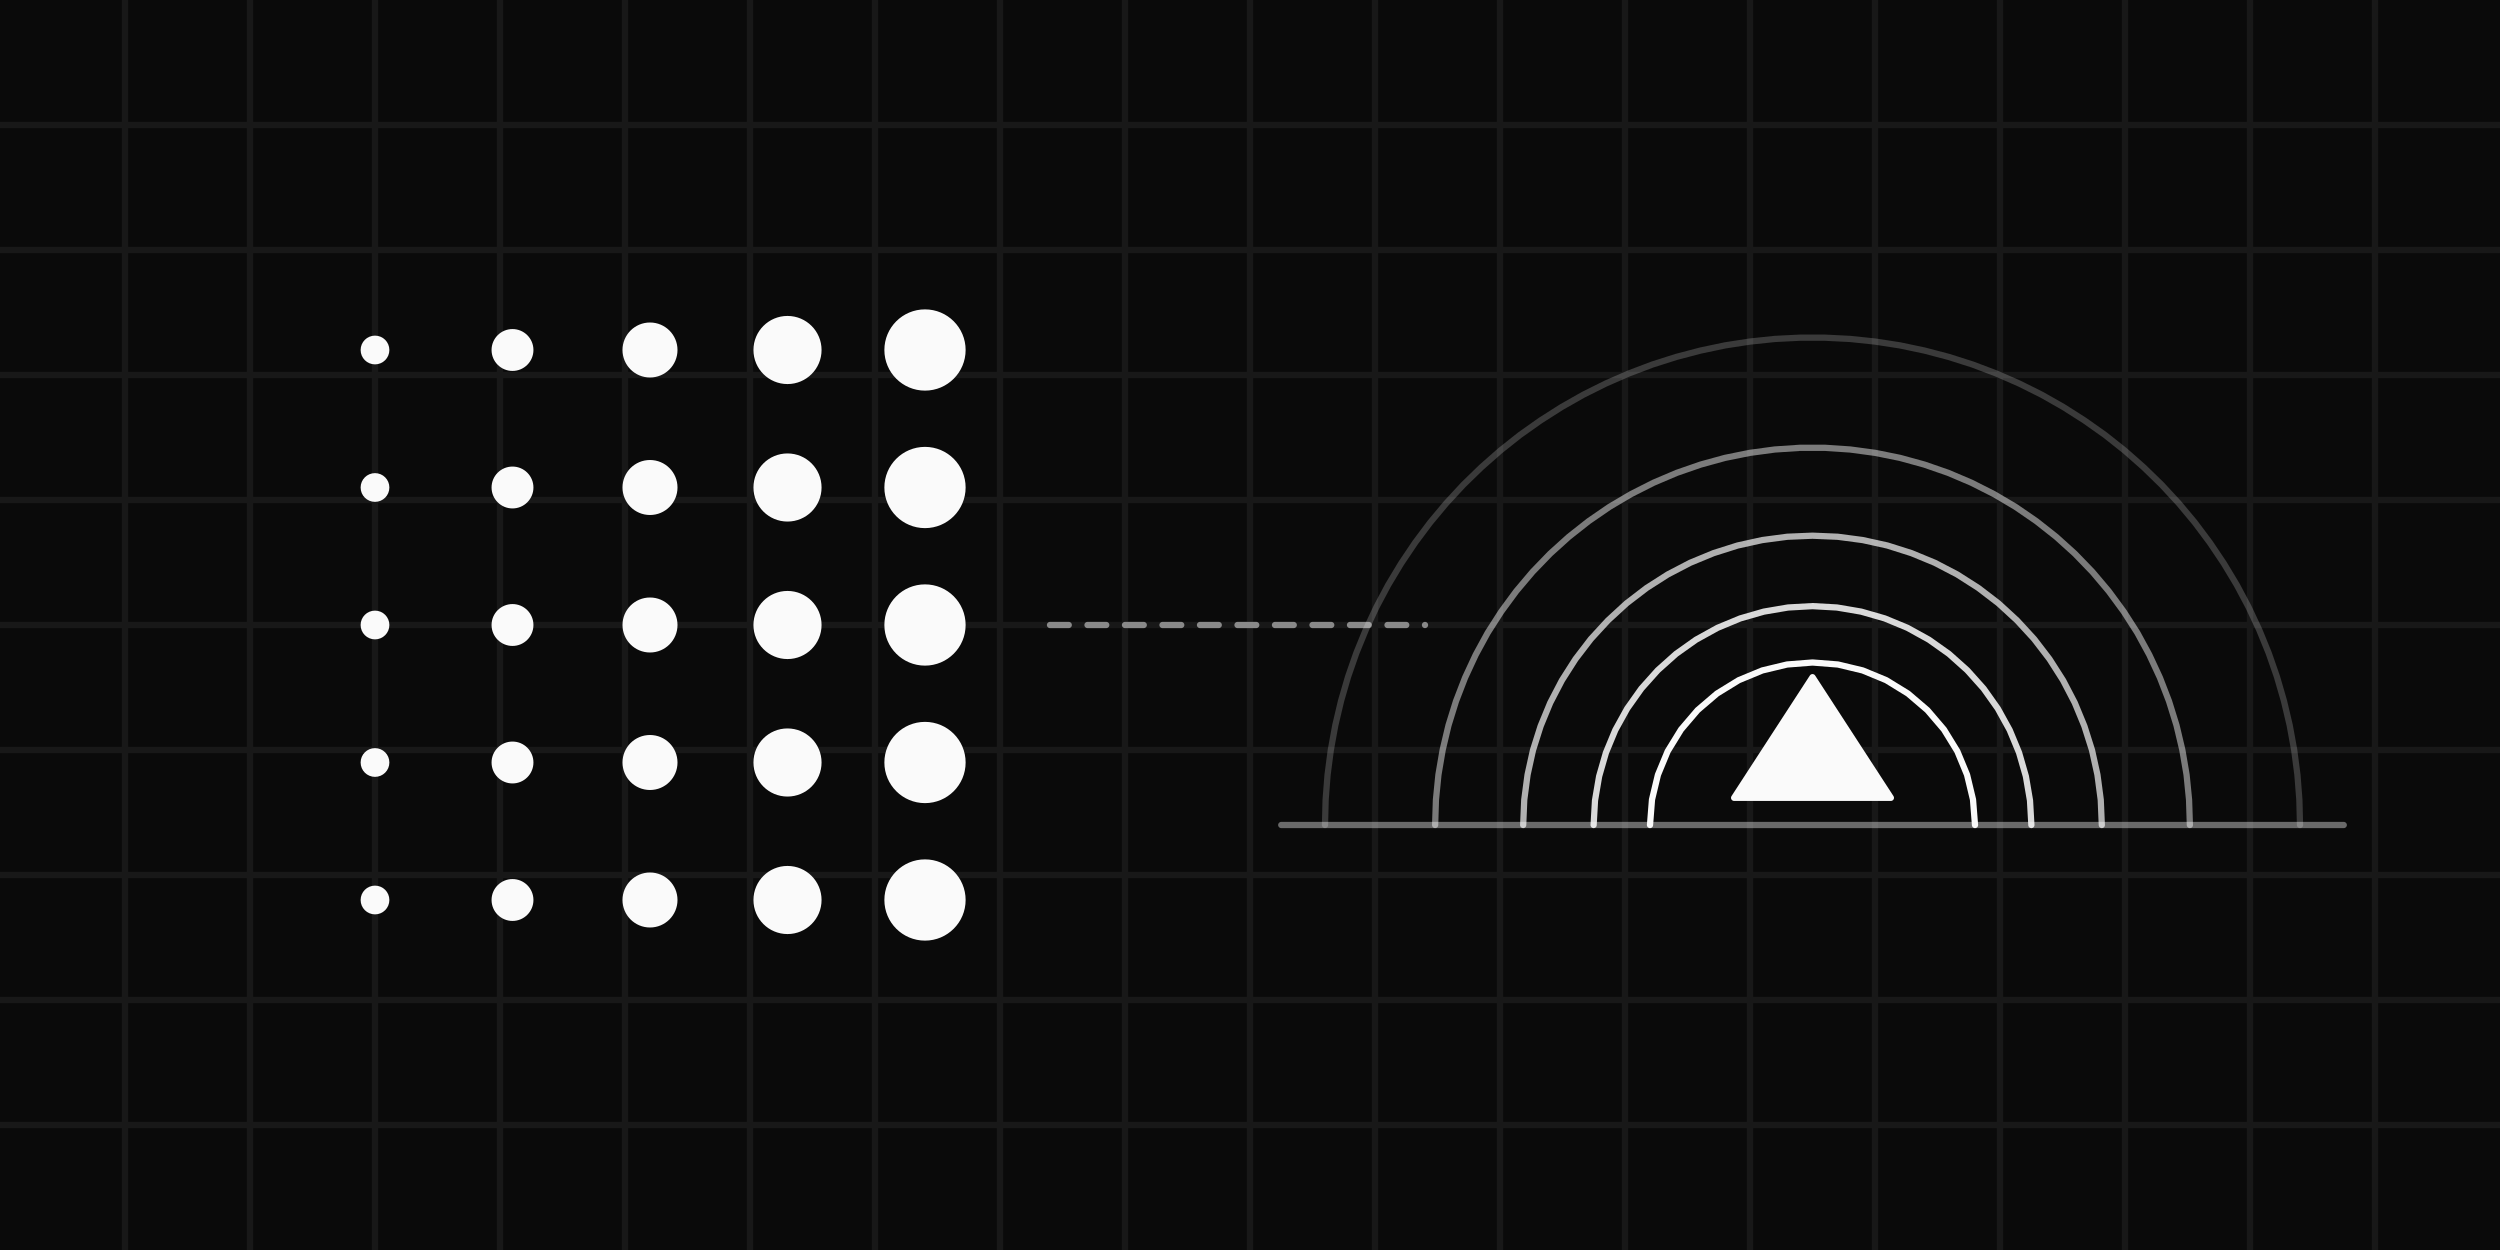
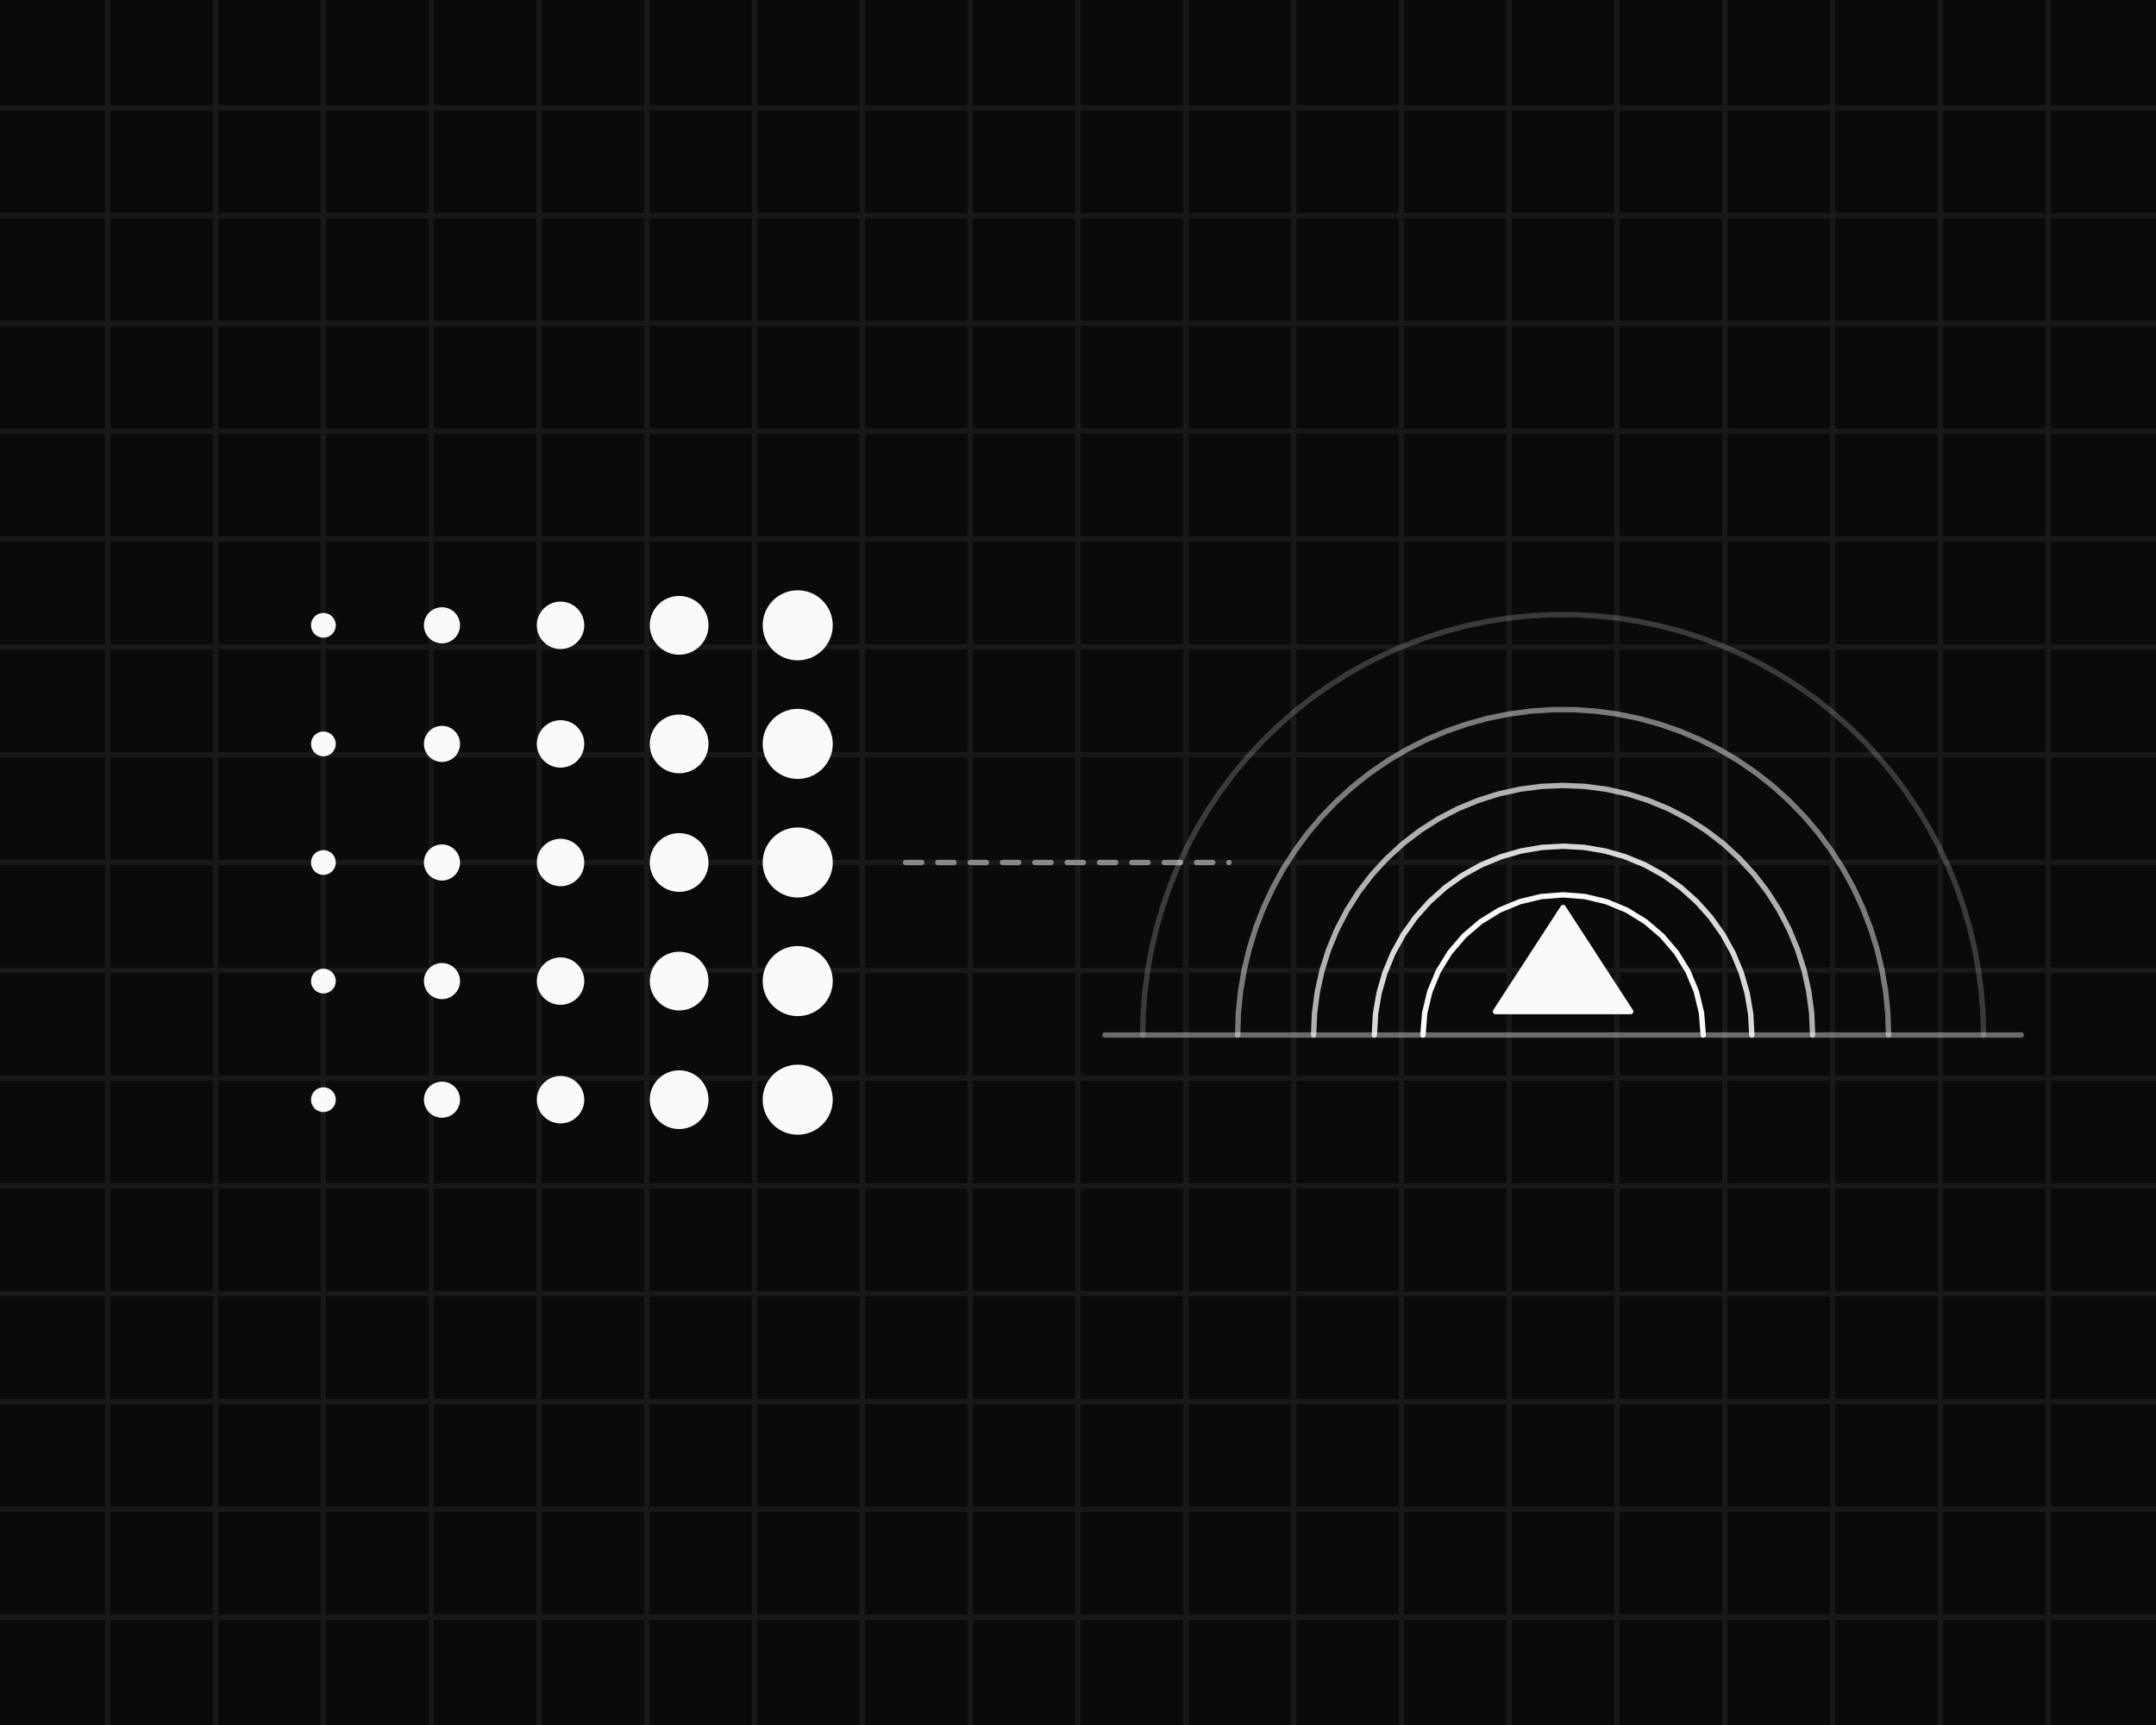
- <svg xmlns="http://www.w3.org/2000/svg" width="400" height="200" viewBox="0 0 400 200" preserveAspectRatio="xMidYMid slice">
+ <svg xmlns="http://www.w3.org/2000/svg" width="400" height="320" viewBox="0 0 400 320" preserveAspectRatio="xMidYMid slice">
  <style>*{vector-effect:non-scaling-stroke}</style>
  <clipPath id="art-clip-eiah-2025">
-     <rect width="400" height="200" />
+     <rect width="400" height="320" />
  </clipPath>
-   <rect width="400" height="200" fill="#0a0a0a" />
+   <rect width="400" height="320" fill="#0a0a0a" />
  <g fill="none" stroke="#fafafa" stroke-width="1" stroke-linecap="round" stroke-linejoin="round">
-     <path d="M20 0V200M40 0V200M60 0V200M80 0V200M100 0V200M120 0V200M140 0V200M160 0V200M180 0V200M200 0V200M220 0V200M240 0V200M260 0V200M280 0V200M300 0V200M320 0V200M340 0V200M360 0V200M380 0V200M0 20H400M0 40H400M0 60H400M0 80H400M0 100H400M0 120H400M0 140H400M0 160H400M0 180H400" stroke-opacity="0.06" />
+     <path d="M20 0V320M40 0V320M60 0V320M80 0V320M100 0V320M120 0V320M140 0V320M160 0V320M180 0V320M200 0V320M220 0V320M240 0V320M260 0V320M280 0V320M300 0V320M320 0V320M340 0V320M360 0V320M380 0V320M0 20H400M0 40H400M0 60H400M0 80H400M0 100H400M0 120H400M0 140H400M0 160H400M0 180H400M0 200H400M0 220H400M0 240H400M0 260H400M0 280H400M0 300H400" stroke-opacity="0.06" />
    <g clip-path="url(#art-clip-eiah-2025)">
-       <g transform="translate(104 100) rotate(0) scale(1)">
-         <circle cx="-44" cy="-44" r="1.8" fill="#fafafa" />
-         <circle cx="-22" cy="-44" r="2.85" fill="#fafafa" />
-         <circle cx="0" cy="-44" r="3.9" fill="#fafafa" />
-         <circle cx="22" cy="-44" r="4.95" fill="#fafafa" />
-         <circle cx="44" cy="-44" r="6" fill="#fafafa" />
-         <circle cx="-44" cy="-22" r="1.8" fill="#fafafa" />
-         <circle cx="-22" cy="-22" r="2.85" fill="#fafafa" />
-         <circle cx="0" cy="-22" r="3.9" fill="#fafafa" />
-         <circle cx="22" cy="-22" r="4.95" fill="#fafafa" />
-         <circle cx="44" cy="-22" r="6" fill="#fafafa" />
-         <circle cx="-44" cy="0" r="1.8" fill="#fafafa" />
-         <circle cx="-22" cy="0" r="2.85" fill="#fafafa" />
-         <circle cx="0" cy="0" r="3.9" fill="#fafafa" />
-         <circle cx="22" cy="0" r="4.95" fill="#fafafa" />
-         <circle cx="44" cy="0" r="6" fill="#fafafa" />
-         <circle cx="-44" cy="22" r="1.8" fill="#fafafa" />
-         <circle cx="-22" cy="22" r="2.85" fill="#fafafa" />
-         <circle cx="0" cy="22" r="3.9" fill="#fafafa" />
-         <circle cx="22" cy="22" r="4.95" fill="#fafafa" />
-         <circle cx="44" cy="22" r="6" fill="#fafafa" />
-         <circle cx="-44" cy="44" r="1.8" fill="#fafafa" />
-         <circle cx="-22" cy="44" r="2.85" fill="#fafafa" />
-         <circle cx="0" cy="44" r="3.9" fill="#fafafa" />
-         <circle cx="22" cy="44" r="4.95" fill="#fafafa" />
-         <circle cx="44" cy="44" r="6" fill="#fafafa" />
-       </g>
-       <g transform="translate(198 100) rotate(0) scale(1)" opacity="0.5">
-         <path d="M-30 0H30" stroke-dasharray="3 3" />
-       </g>
-       <g transform="translate(290 132) rotate(0) scale(1)" opacity="0.4">
-         <path d="M-85 0H85" />
-       </g>
-       <g transform="translate(290 132) rotate(0) scale(1)">
-         <path d="M-26 0L-25.68 -4.07L-24.73 -8.03L-23.17 -11.8L-21.03 -15.28L-18.38 -18.38L-15.28 -21.03L-11.8 -23.17L-8.03 -24.73L-4.07 -25.68L0 -26L4.07 -25.68L8.03 -24.73L11.8 -23.17L15.28 -21.03L18.38 -18.38L21.03 -15.28L23.17 -11.8L24.73 -8.03L25.68 -4.07L26 0" />
-         <path d="M-35.02 0L-34.8 -3.92L-34.14 -7.79L-33.05 -11.57L-31.55 -15.19L-29.65 -18.63L-27.38 -21.83L-24.76 -24.76L-21.83 -27.38L-18.63 -29.65L-15.19 -31.55L-11.57 -33.05L-7.79 -34.14L-3.92 -34.8L0 -35.02L3.92 -34.8L7.79 -34.14L11.57 -33.05L15.19 -31.55L18.63 -29.65L21.83 -27.38L24.76 -24.76L27.38 -21.83L29.65 -18.63L31.55 -15.19L33.05 -11.57L34.14 -7.79L34.8 -3.92L35.02 0" opacity="0.86" />
-         <path d="M-46.29 0L-46.12 -4.03L-45.59 -8.04L-44.72 -11.98L-43.5 -15.83L-41.96 -19.56L-40.09 -23.15L-37.92 -26.55L-35.46 -29.76L-32.73 -32.73L-29.76 -35.46L-26.55 -37.92L-23.15 -40.09L-19.56 -41.96L-15.83 -43.5L-11.98 -44.72L-8.04 -45.59L-4.03 -46.12L0 -46.29L4.03 -46.12L8.04 -45.59L11.98 -44.72L15.83 -43.5L19.56 -41.96L23.15 -40.09L26.55 -37.92L29.76 -35.46L32.73 -32.73L35.46 -29.76L37.92 -26.55L40.09 -23.15L41.96 -19.56L43.5 -15.83L44.72 -11.98L45.59 -8.04L46.12 -4.03L46.29 0" opacity="0.69" />
-         <path d="M-60.38 0L-60.25 -4.03L-59.85 -8.05L-59.17 -12.03L-58.24 -15.95L-57.04 -19.81L-55.59 -23.57L-53.89 -27.23L-51.96 -30.77L-49.78 -34.17L-47.39 -37.42L-44.78 -40.51L-41.98 -43.41L-38.99 -46.11L-35.82 -48.61L-32.49 -50.9L-29.02 -52.95L-25.42 -54.77L-21.7 -56.35L-17.89 -57.67L-14 -58.74L-10.04 -59.54L-6.04 -60.08L-2.02 -60.35L2.02 -60.35L6.04 -60.08L10.04 -59.54L14 -58.74L17.89 -57.67L21.7 -56.35L25.42 -54.77L29.02 -52.95L32.49 -50.9L35.82 -48.61L38.99 -46.11L41.98 -43.41L44.78 -40.51L47.39 -37.42L49.78 -34.17L51.96 -30.77L53.89 -27.23L55.59 -23.57L57.04 -19.81L58.24 -15.95L59.17 -12.03L59.85 -8.05L60.25 -4.03L60.38 0" opacity="0.47" />
-         <path d="M-78 0L-77.9 -4.02L-77.59 -8.02L-77.07 -12L-76.35 -15.96L-75.43 -19.86L-74.31 -23.72L-72.99 -27.51L-71.47 -31.24L-69.77 -34.87L-67.88 -38.42L-65.81 -41.86L-63.57 -45.19L-61.16 -48.41L-58.59 -51.49L-55.86 -54.44L-52.98 -57.24L-49.97 -59.89L-46.82 -62.39L-43.54 -64.71L-40.15 -66.87L-36.66 -68.85L-33.07 -70.64L-29.38 -72.25L-25.63 -73.67L-21.8 -74.89L-17.92 -75.91L-13.98 -76.74L-10.02 -77.35L-6.02 -77.77L-2.01 -77.97L2.01 -77.97L6.02 -77.77L10.02 -77.35L13.98 -76.74L17.92 -75.91L21.8 -74.89L25.63 -73.67L29.38 -72.25L33.07 -70.64L36.66 -68.85L40.15 -66.87L43.54 -64.71L46.82 -62.39L49.97 -59.89L52.98 -57.24L55.86 -54.44L58.59 -51.49L61.16 -48.41L63.57 -45.19L65.81 -41.86L67.88 -38.42L69.77 -34.87L71.47 -31.24L72.99 -27.51L74.31 -23.72L75.43 -19.86L76.35 -15.96L77.07 -12L77.59 -8.02L77.9 -4.02L78 0" opacity="0.2" />
-       </g>
-       <g transform="translate(290 118) rotate(0) scale(1)">
-         <path d="M0 -9.65L12.54 9.65L-12.54 9.65Z" fill="#fafafa" />
+       <g transform="translate(0 60)">
+         <g transform="translate(104 100) rotate(0) scale(1)">
+           <circle cx="-44" cy="-44" r="1.8" fill="#fafafa" />
+           <circle cx="-22" cy="-44" r="2.85" fill="#fafafa" />
+           <circle cx="0" cy="-44" r="3.9" fill="#fafafa" />
+           <circle cx="22" cy="-44" r="4.95" fill="#fafafa" />
+           <circle cx="44" cy="-44" r="6" fill="#fafafa" />
+           <circle cx="-44" cy="-22" r="1.8" fill="#fafafa" />
+           <circle cx="-22" cy="-22" r="2.85" fill="#fafafa" />
+           <circle cx="0" cy="-22" r="3.9" fill="#fafafa" />
+           <circle cx="22" cy="-22" r="4.95" fill="#fafafa" />
+           <circle cx="44" cy="-22" r="6" fill="#fafafa" />
+           <circle cx="-44" cy="0" r="1.8" fill="#fafafa" />
+           <circle cx="-22" cy="0" r="2.85" fill="#fafafa" />
+           <circle cx="0" cy="0" r="3.9" fill="#fafafa" />
+           <circle cx="22" cy="0" r="4.95" fill="#fafafa" />
+           <circle cx="44" cy="0" r="6" fill="#fafafa" />
+           <circle cx="-44" cy="22" r="1.8" fill="#fafafa" />
+           <circle cx="-22" cy="22" r="2.85" fill="#fafafa" />
+           <circle cx="0" cy="22" r="3.9" fill="#fafafa" />
+           <circle cx="22" cy="22" r="4.95" fill="#fafafa" />
+           <circle cx="44" cy="22" r="6" fill="#fafafa" />
+           <circle cx="-44" cy="44" r="1.8" fill="#fafafa" />
+           <circle cx="-22" cy="44" r="2.85" fill="#fafafa" />
+           <circle cx="0" cy="44" r="3.9" fill="#fafafa" />
+           <circle cx="22" cy="44" r="4.95" fill="#fafafa" />
+           <circle cx="44" cy="44" r="6" fill="#fafafa" />
+         </g>
+         <g transform="translate(198 100) rotate(0) scale(1)" opacity="0.5">
+           <path d="M-30 0H30" stroke-dasharray="3 3" />
+         </g>
+         <g transform="translate(290 132) rotate(0) scale(1)" opacity="0.4">
+           <path d="M-85 0H85" />
+         </g>
+         <g transform="translate(290 132) rotate(0) scale(1)">
+           <path d="M-26 0L-25.68 -4.07L-24.73 -8.03L-23.17 -11.8L-21.03 -15.28L-18.38 -18.38L-15.28 -21.03L-11.8 -23.17L-8.03 -24.73L-4.07 -25.68L0 -26L4.07 -25.68L8.03 -24.73L11.8 -23.17L15.28 -21.03L18.38 -18.38L21.03 -15.28L23.17 -11.8L24.73 -8.03L25.68 -4.07L26 0" />
+           <path d="M-35.02 0L-34.8 -3.92L-34.14 -7.79L-33.05 -11.57L-31.55 -15.19L-29.65 -18.63L-27.38 -21.83L-24.76 -24.76L-21.83 -27.38L-18.63 -29.65L-15.19 -31.55L-11.57 -33.05L-7.79 -34.14L-3.92 -34.8L0 -35.02L3.92 -34.8L7.79 -34.14L11.57 -33.05L15.19 -31.55L18.63 -29.65L21.83 -27.38L24.76 -24.76L27.38 -21.83L29.65 -18.63L31.55 -15.19L33.05 -11.57L34.14 -7.79L34.8 -3.92L35.02 0" opacity="0.86" />
+           <path d="M-46.29 0L-46.12 -4.03L-45.59 -8.04L-44.72 -11.98L-43.5 -15.83L-41.96 -19.56L-40.09 -23.15L-37.92 -26.55L-35.46 -29.76L-32.73 -32.73L-29.76 -35.46L-26.55 -37.92L-23.15 -40.09L-19.56 -41.96L-15.83 -43.5L-11.98 -44.72L-8.04 -45.59L-4.03 -46.12L0 -46.29L4.03 -46.12L8.04 -45.59L11.98 -44.72L15.83 -43.5L19.56 -41.96L23.15 -40.09L26.55 -37.92L29.76 -35.46L32.73 -32.73L35.46 -29.76L37.92 -26.55L40.09 -23.15L41.96 -19.56L43.5 -15.83L44.72 -11.98L45.59 -8.04L46.12 -4.03L46.29 0" opacity="0.69" />
+           <path d="M-60.38 0L-60.25 -4.03L-59.85 -8.05L-59.17 -12.03L-58.24 -15.95L-57.04 -19.81L-55.59 -23.57L-53.89 -27.23L-51.96 -30.77L-49.78 -34.17L-47.39 -37.42L-44.78 -40.51L-41.98 -43.41L-38.99 -46.11L-35.82 -48.61L-32.49 -50.9L-29.02 -52.95L-25.42 -54.77L-21.7 -56.35L-17.89 -57.67L-14 -58.74L-10.04 -59.54L-6.04 -60.08L-2.02 -60.35L2.02 -60.35L6.04 -60.08L10.04 -59.54L14 -58.74L17.89 -57.67L21.7 -56.35L25.42 -54.77L29.02 -52.95L32.49 -50.9L35.82 -48.61L38.99 -46.11L41.98 -43.41L44.78 -40.51L47.39 -37.42L49.78 -34.17L51.96 -30.77L53.89 -27.23L55.59 -23.57L57.04 -19.81L58.24 -15.95L59.17 -12.03L59.85 -8.05L60.25 -4.03L60.38 0" opacity="0.47" />
+           <path d="M-78 0L-77.9 -4.02L-77.59 -8.02L-77.07 -12L-76.35 -15.96L-75.43 -19.86L-74.31 -23.72L-72.99 -27.51L-71.47 -31.24L-69.77 -34.87L-67.88 -38.42L-65.81 -41.86L-63.57 -45.19L-61.16 -48.41L-58.59 -51.49L-55.86 -54.44L-52.98 -57.24L-49.97 -59.89L-46.82 -62.39L-43.54 -64.71L-40.15 -66.87L-36.66 -68.85L-33.07 -70.64L-29.38 -72.25L-25.63 -73.67L-21.8 -74.89L-17.92 -75.91L-13.98 -76.74L-10.02 -77.35L-6.02 -77.77L-2.01 -77.97L2.01 -77.97L6.02 -77.77L10.02 -77.35L13.98 -76.74L17.92 -75.91L21.8 -74.89L25.63 -73.67L29.38 -72.25L33.07 -70.64L36.66 -68.85L40.15 -66.87L43.54 -64.71L46.82 -62.39L49.97 -59.89L52.98 -57.24L55.86 -54.44L58.59 -51.49L61.16 -48.41L63.57 -45.19L65.81 -41.86L67.88 -38.42L69.77 -34.87L71.47 -31.24L72.99 -27.51L74.31 -23.72L75.43 -19.86L76.35 -15.96L77.07 -12L77.59 -8.02L77.9 -4.02L78 0" opacity="0.2" />
+         </g>
+         <g transform="translate(290 118) rotate(0) scale(1)">
+           <path d="M0 -9.65L12.54 9.65L-12.54 9.65Z" fill="#fafafa" />
+         </g>
      </g>
    </g>
  </g>
</svg>
